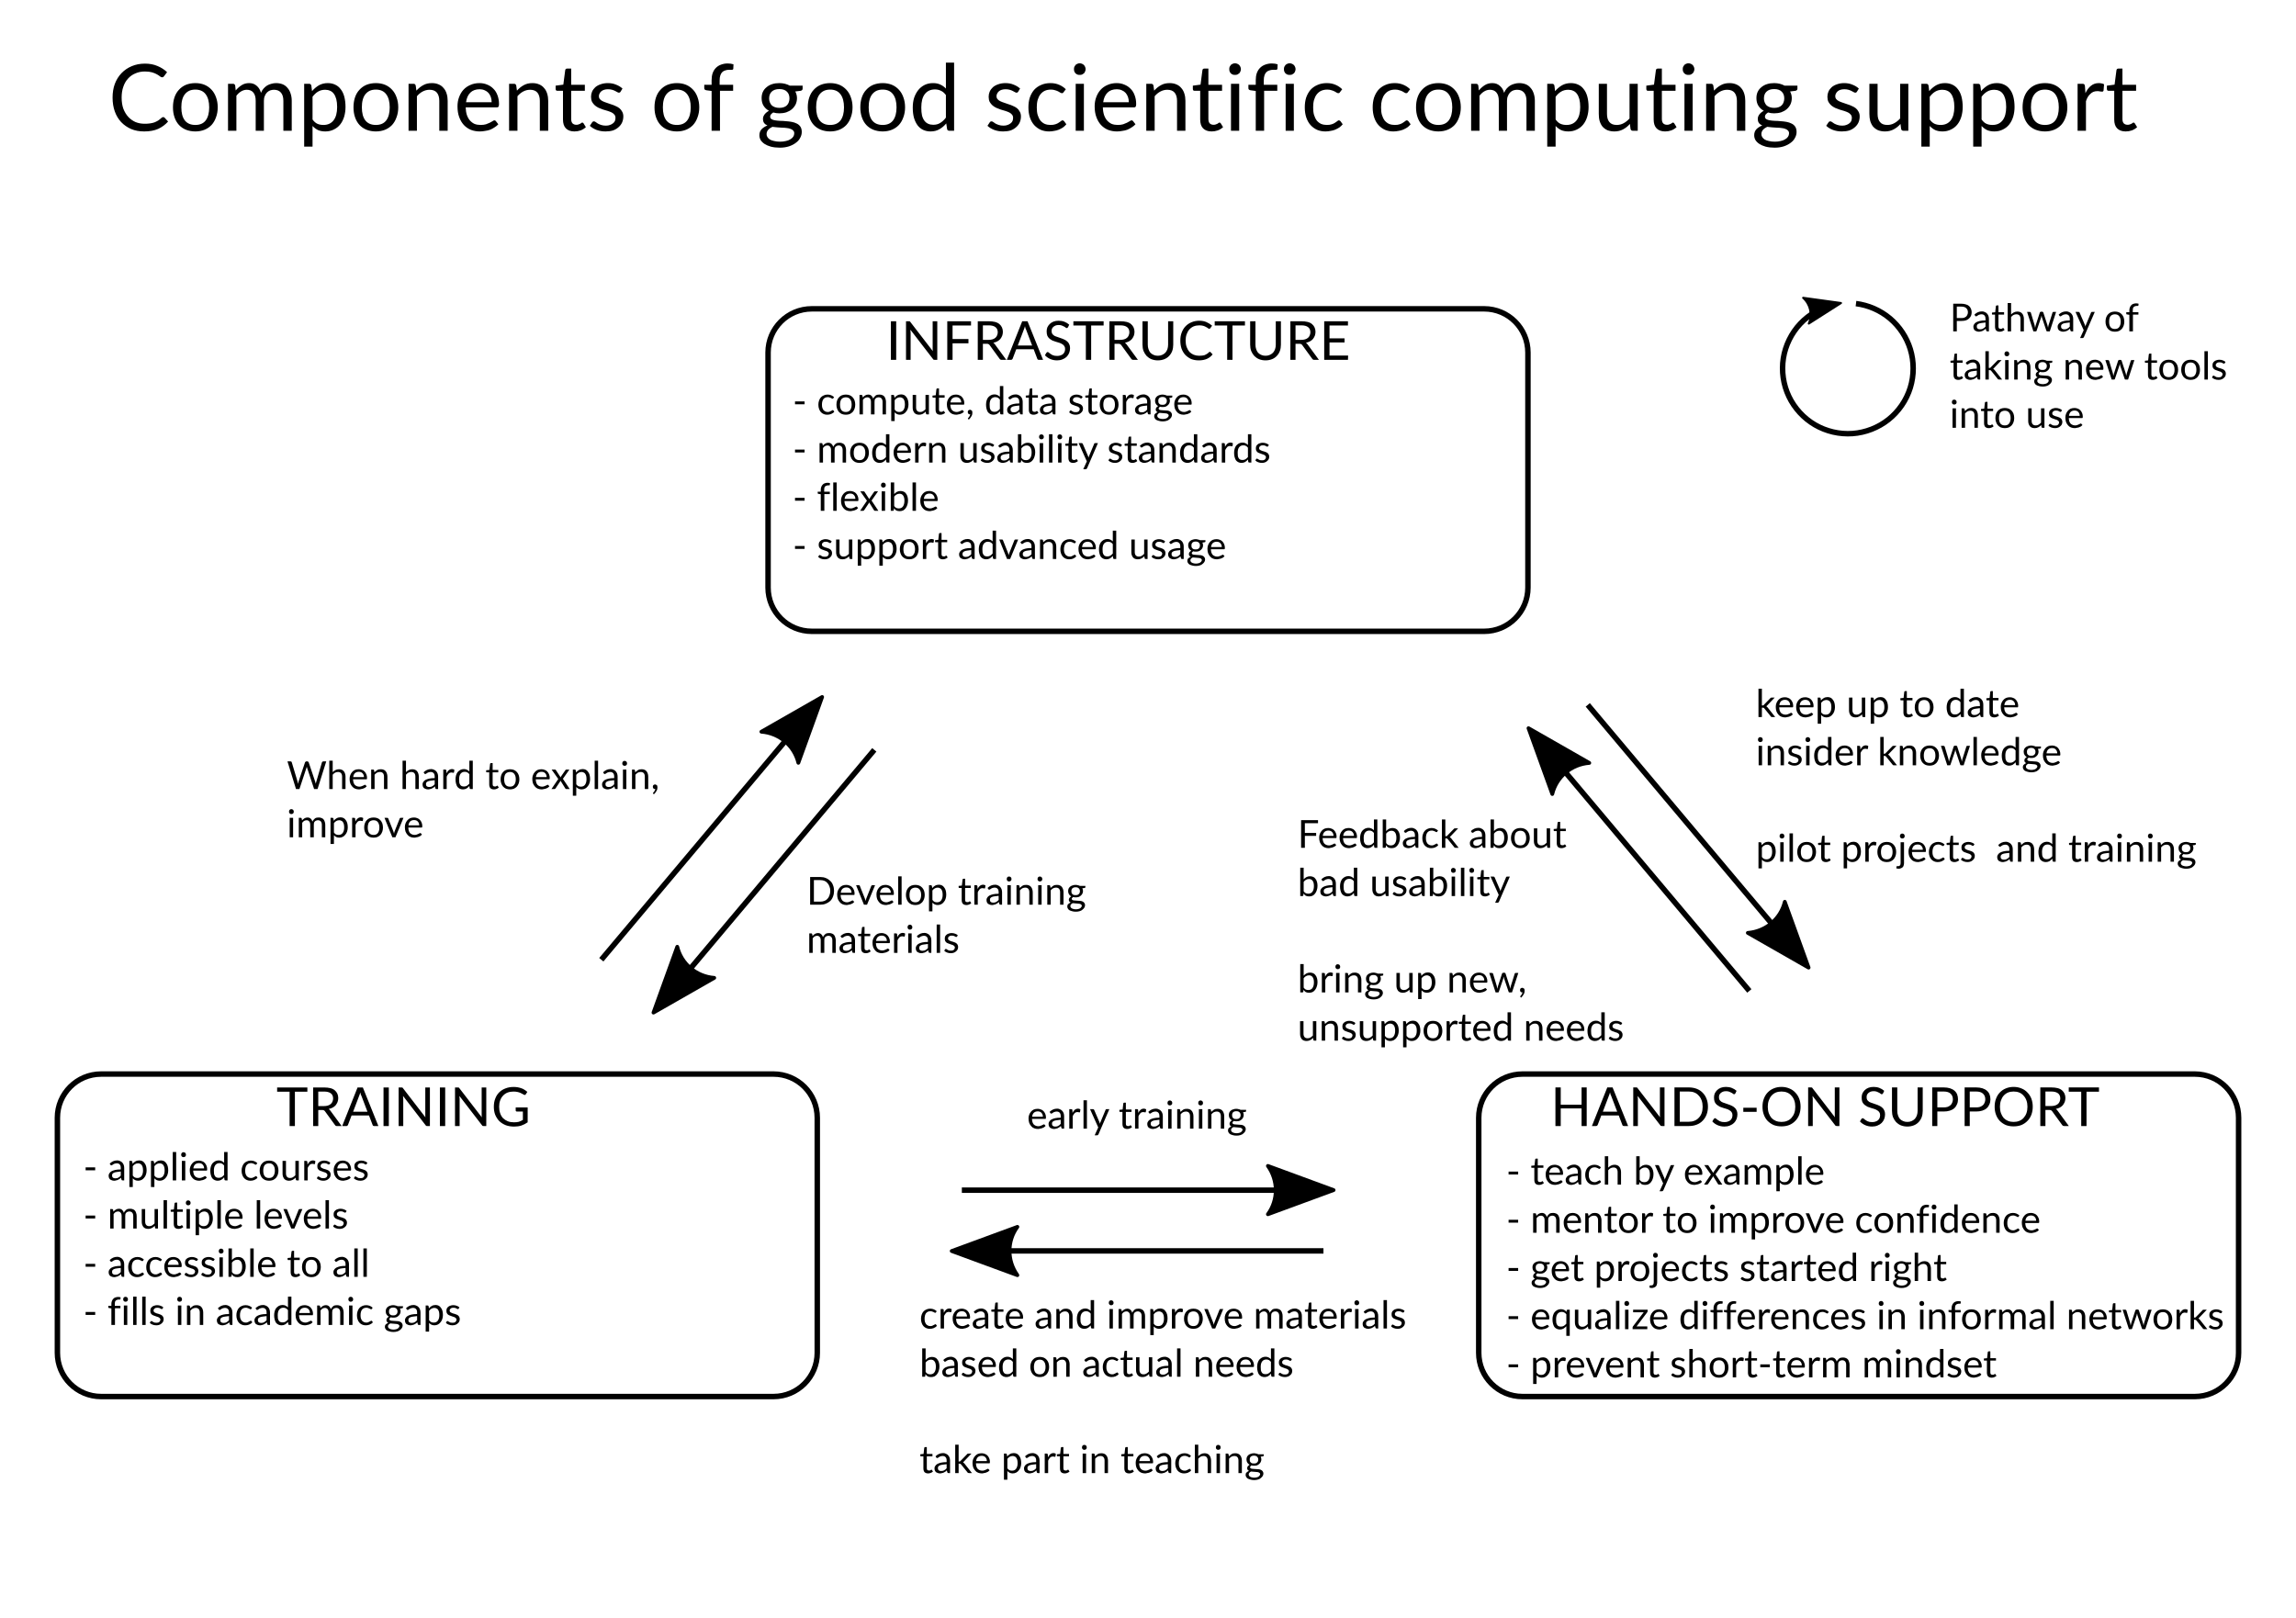
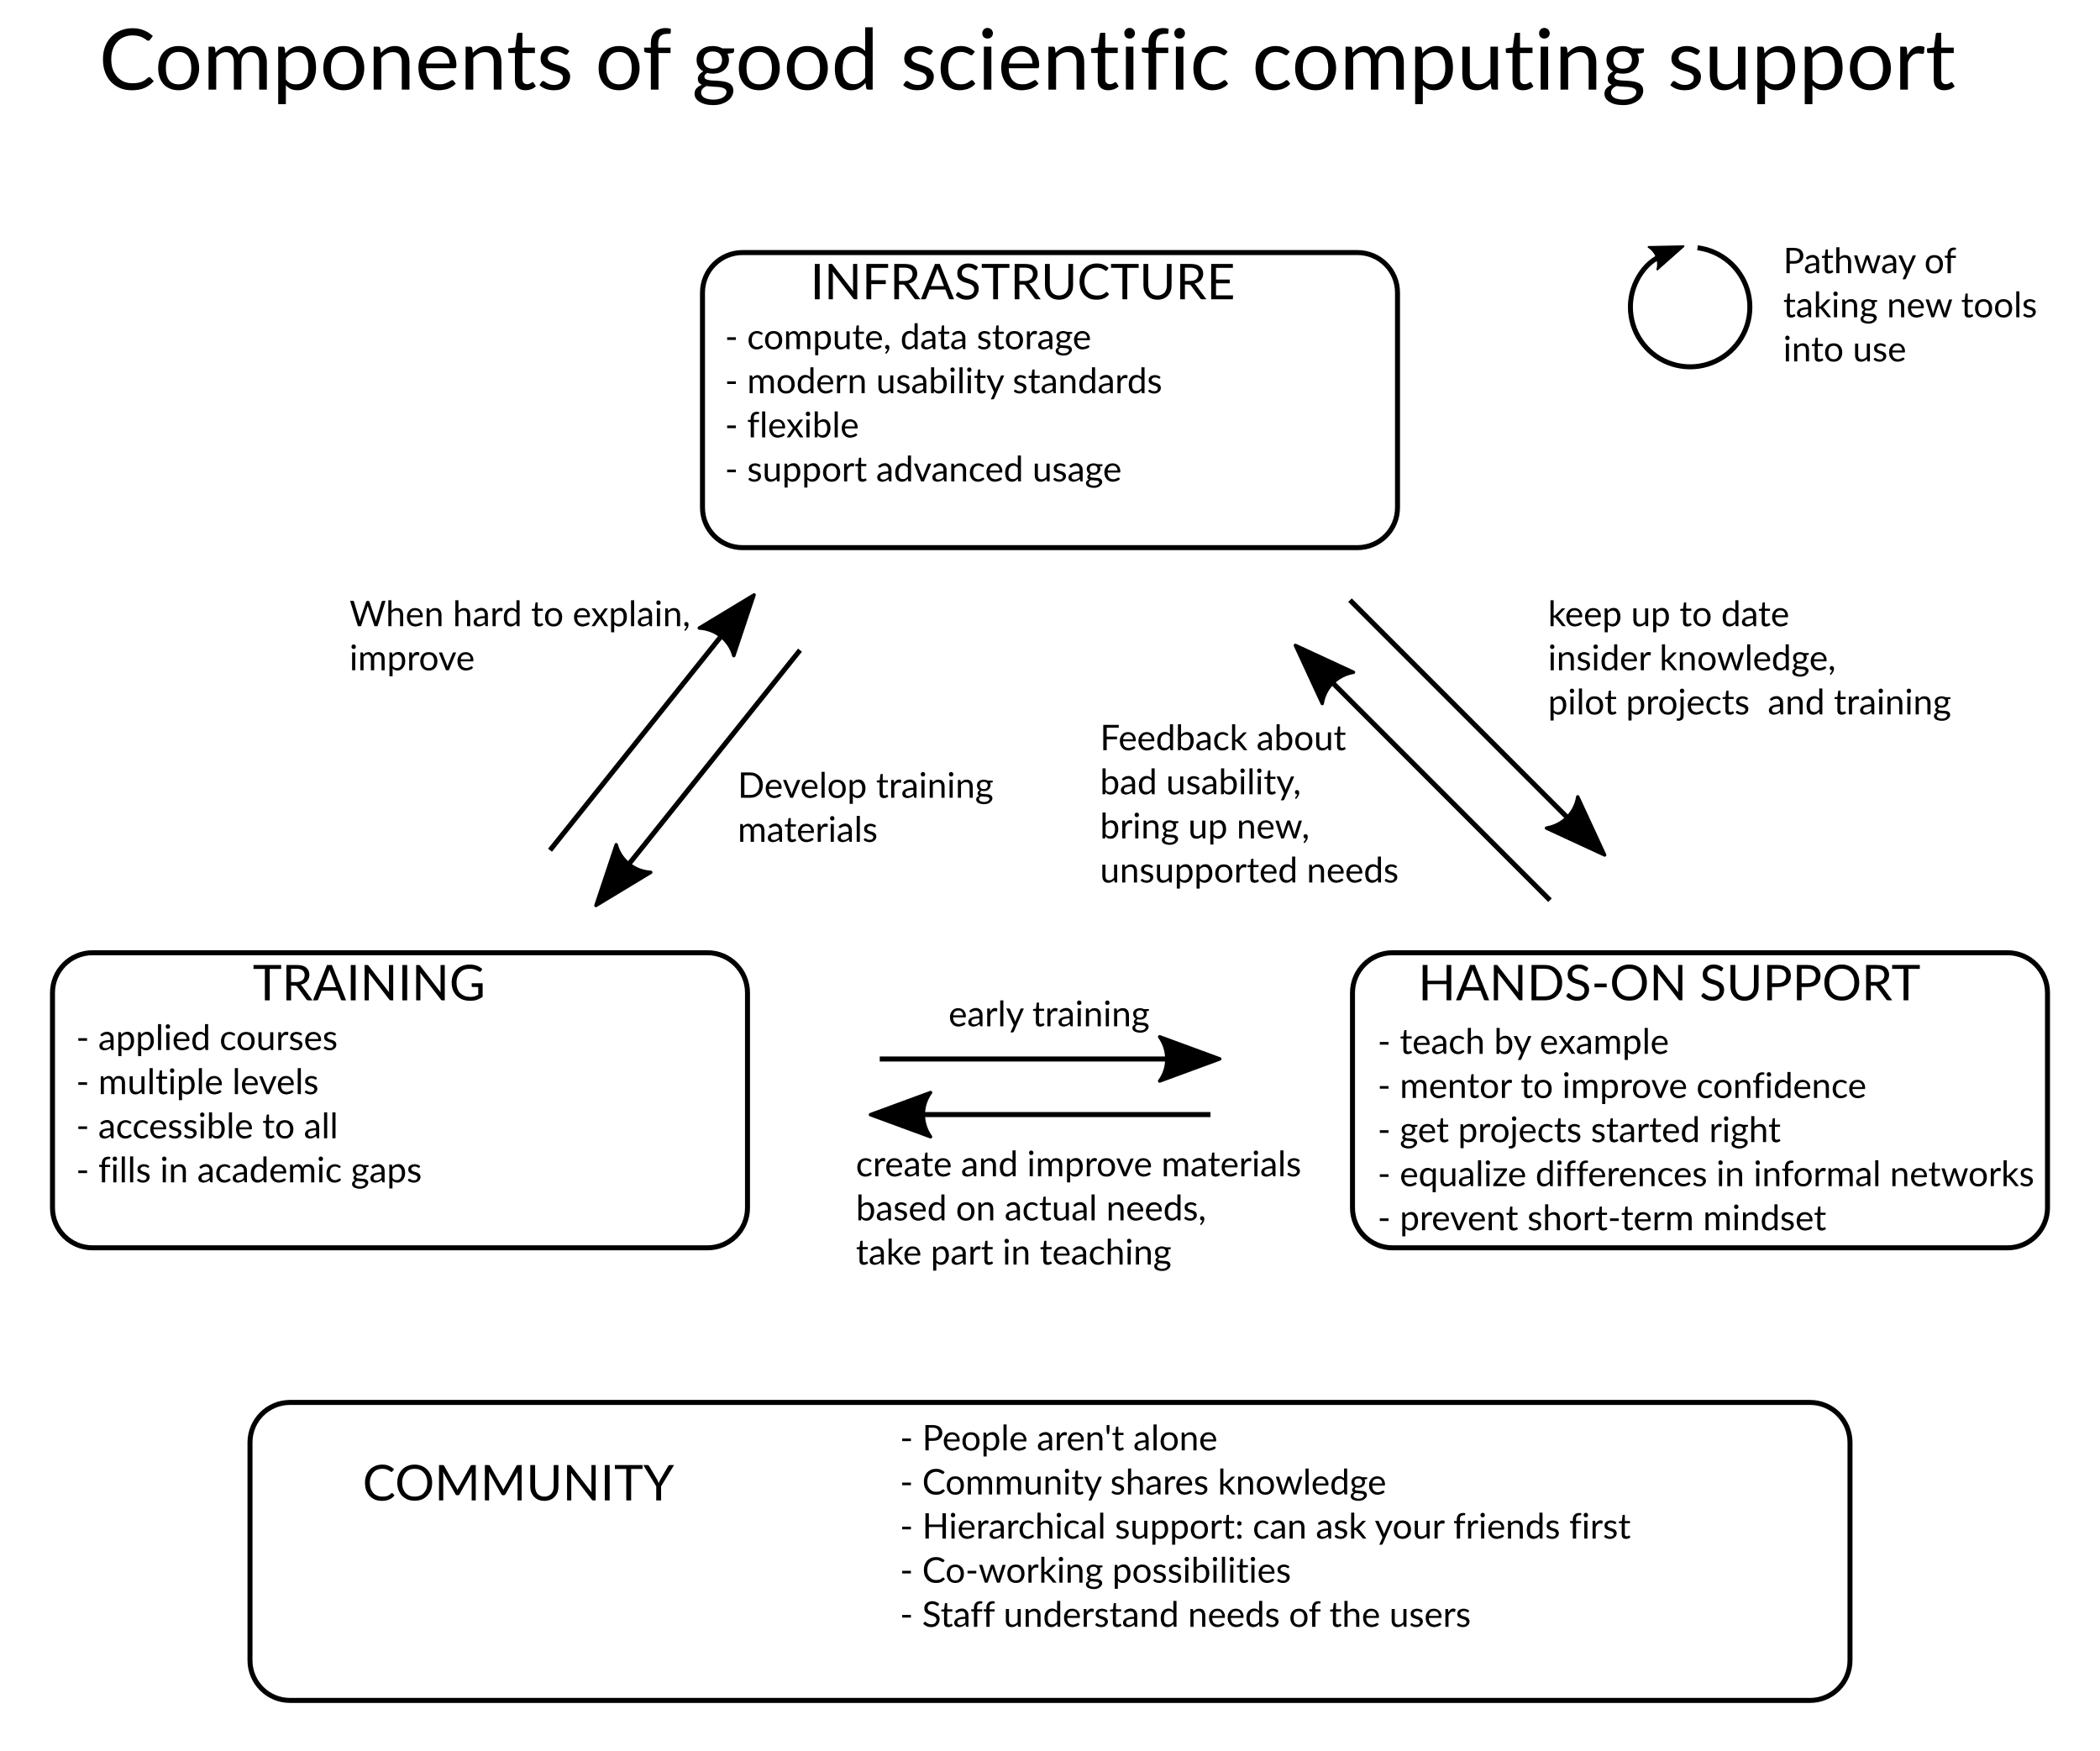
- <svg xmlns="http://www.w3.org/2000/svg" width="210mm" height="148mm" viewBox="0 0 210 148" version="1.1" id="svg5466">
+ <svg xmlns="http://www.w3.org/2000/svg" width="210mm" height="175mm" viewBox="0 0 210 175" version="1.1" id="svg5466">
  <defs id="defs5460">
-     <marker orient="auto" refY="0.0" refX="0.0" id="Arrow2Mend" style="overflow:visible;">
-       <path id="path5398" style="fill-rule:evenodd;stroke-width:0.625;stroke-linejoin:round;stroke:#000000;stroke-opacity:1;fill:#000000;fill-opacity:1" d="M 8.719,4.034 L -2.207,0.016 L 8.719,-4.002 C 6.973,-1.63 6.983,1.616 8.719,4.034 z " transform="scale(0.6) rotate(180) translate(0,0)" />
+     <marker orient="auto" refY="0" refX="0" id="Arrow2Mend" style="overflow:visible">
+       <path id="path5398" style="fill:#000000;fill-opacity:1;fill-rule:evenodd;stroke:#000000;stroke-width:0.625;stroke-linejoin:round;stroke-opacity:1" d="M 8.719,4.034 -2.207,0.016 8.719,-4.002 c -1.745,2.372 -1.735,5.617 -6e-7,8.035 z" transform="scale(-0.6)" />
    </marker>
-     <marker orient="auto" refY="0.0" refX="0.0" id="Arrow2Mstart" style="overflow:visible">
-       <path id="path5395" style="fill-rule:evenodd;stroke-width:0.625;stroke-linejoin:round;stroke:#000000;stroke-opacity:1;fill:#000000;fill-opacity:1" d="M 8.719,4.034 L -2.207,0.016 L 8.719,-4.002 C 6.973,-1.63 6.983,1.616 8.719,4.034 z " transform="scale(0.6) translate(0,0)" />
+     <marker orient="auto" refY="0" refX="0" id="Arrow2Mstart" style="overflow:visible">
+       <path id="path5395" style="fill:#000000;fill-opacity:1;fill-rule:evenodd;stroke:#000000;stroke-width:0.625;stroke-linejoin:round;stroke-opacity:1" d="M 8.719,4.034 -2.207,0.016 8.719,-4.002 c -1.745,2.372 -1.735,5.617 -6e-7,8.035 z" transform="scale(0.6)" />
    </marker>
-     <marker orient="auto" refY="0.0" refX="0.0" id="marker5720" style="overflow:visible;">
-       <path id="path5392" style="fill-rule:evenodd;stroke-width:0.625;stroke-linejoin:round;stroke:#000000;stroke-opacity:1;fill:#000000;fill-opacity:1" d="M 8.719,4.034 L -2.207,0.016 L 8.719,-4.002 C 6.973,-1.63 6.983,1.616 8.719,4.034 z " transform="scale(1.1) rotate(180) translate(1,0)" />
+     <marker orient="auto" refY="0" refX="0" id="marker5720" style="overflow:visible">
+       <path id="path5392" style="fill:#000000;fill-opacity:1;fill-rule:evenodd;stroke:#000000;stroke-width:0.625;stroke-linejoin:round;stroke-opacity:1" d="M 8.719,4.034 -2.207,0.016 8.719,-4.002 c -1.745,2.372 -1.735,5.617 -6e-7,8.035 z" transform="matrix(-1.1,0,0,-1.1,-1.1,0)" />
    </marker>
-     <marker orient="auto" refY="0.0" refX="0.0" id="Arrow1Mend" style="overflow:visible;">
-       <path id="path5380" d="M 0.0,0.0 L 5.0,-5.0 L -12.5,0.0 L 5.0,5.0 L 0.0,0.0 z " style="fill-rule:evenodd;stroke:#000000;stroke-width:1pt;stroke-opacity:1;fill:#000000;fill-opacity:1" transform="scale(0.4) rotate(180) translate(10,0)" />
+     <marker orient="auto" refY="0" refX="0" id="Arrow1Mend" style="overflow:visible">
+       <path id="path5380" d="M 0,0 5,-5 -12.5,0 5,5 Z" style="fill:#000000;fill-opacity:1;fill-rule:evenodd;stroke:#000000;stroke-width:1pt;stroke-opacity:1" transform="matrix(-0.4,0,0,-0.4,-4,0)" />
    </marker>
-     <marker style="overflow:visible;" id="marker2203" refX="0.0" refY="0.0" orient="auto">
-       <path transform="scale(1.1) rotate(180) translate(1,0)" d="M 8.719,4.034 L -2.207,0.016 L 8.719,-4.002 C 6.973,-1.63 6.983,1.616 8.719,4.034 z " style="fill-rule:evenodd;stroke-width:0.625;stroke-linejoin:round;stroke:#000000;stroke-opacity:1;fill:#000000;fill-opacity:1" id="path2201" />
+     <marker style="overflow:visible" id="marker2203" refX="0" refY="0" orient="auto">
+       <path transform="matrix(-1.1,0,0,-1.1,-1.1,0)" d="M 8.719,4.034 -2.207,0.016 8.719,-4.002 c -1.745,2.372 -1.735,5.617 -6e-7,8.035 z" style="fill:#000000;fill-opacity:1;fill-rule:evenodd;stroke:#000000;stroke-width:0.625;stroke-linejoin:round;stroke-opacity:1" id="path2201" />
    </marker>
-     <marker orient="auto" refY="0.0" refX="0.0" id="Arrow2Lstart" style="overflow:visible">
-       <path id="path6087" style="fill-rule:evenodd;stroke-width:0.625;stroke-linejoin:round;stroke:#000000;stroke-opacity:1;fill:#000000;fill-opacity:1" d="M 8.719,4.034 L -2.207,0.016 L 8.719,-4.002 C 6.973,-1.63 6.983,1.616 8.719,4.034 z " transform="scale(1.1) translate(1,0)" />
+     <marker orient="auto" refY="0" refX="0" id="Arrow2Lstart" style="overflow:visible">
+       <path id="path6087" style="fill:#000000;fill-opacity:1;fill-rule:evenodd;stroke:#000000;stroke-width:0.625;stroke-linejoin:round;stroke-opacity:1" d="M 8.719,4.034 -2.207,0.016 8.719,-4.002 c -1.745,2.372 -1.735,5.617 -6e-7,8.035 z" transform="matrix(1.1,0,0,1.1,1.1,0)" />
    </marker>
-     <marker orient="auto" refY="0.0" refX="0.0" id="marker6527" style="overflow:visible;">
-       <path id="path6525" d="M 0.0,0.0 L 5.0,-5.0 L -12.5,0.0 L 5.0,5.0 L 0.0,0.0 z " style="fill-rule:evenodd;stroke:#000000;stroke-width:1pt;stroke-opacity:1;fill:#000000;fill-opacity:1" transform="scale(0.8) rotate(180) translate(12.5,0)" />
+     <marker orient="auto" refY="0" refX="0" id="marker6527" style="overflow:visible">
+       <path id="path6525" d="M 0,0 5,-5 -12.5,0 5,5 Z" style="fill:#000000;fill-opacity:1;fill-rule:evenodd;stroke:#000000;stroke-width:1pt;stroke-opacity:1" transform="matrix(-0.8,0,0,-0.8,-10,0)" />
    </marker>
-     <marker orient="auto" refY="0.0" refX="0.0" id="TriangleOutL" style="overflow:visible">
-       <path id="path6211" d="M 5.77,0.0 L -2.88,5.0 L -2.88,-5.0 L 5.77,0.0 z " style="fill-rule:evenodd;stroke:#000000;stroke-width:1pt;stroke-opacity:1;fill:#000000;fill-opacity:1" transform="scale(0.8)" />
+     <marker orient="auto" refY="0" refX="0" id="TriangleOutL" style="overflow:visible">
+       <path id="path6211" d="M 5.77,0 -2.88,5 V -5 Z" style="fill:#000000;fill-opacity:1;fill-rule:evenodd;stroke:#000000;stroke-width:1pt;stroke-opacity:1" transform="scale(0.8)" />
    </marker>
-     <marker orient="auto" refY="0.0" refX="0.0" id="Arrow1Mstart" style="overflow:visible">
-       <path id="path6075" d="M 0.0,0.0 L 5.0,-5.0 L -12.5,0.0 L 5.0,5.0 L 0.0,0.0 z " style="fill-rule:evenodd;stroke:#000000;stroke-width:1pt;stroke-opacity:1;fill:#000000;fill-opacity:1" transform="scale(0.4) translate(10,0)" />
+     <marker orient="auto" refY="0" refX="0" id="Arrow1Mstart" style="overflow:visible">
+       <path id="path6075" d="M 0,0 5,-5 -12.5,0 5,5 Z" style="fill:#000000;fill-opacity:1;fill-rule:evenodd;stroke:#000000;stroke-width:1pt;stroke-opacity:1" transform="matrix(0.4,0,0,0.4,4,0)" />
    </marker>
-     <marker orient="auto" refY="0.0" refX="0.0" id="Arrow2Lend" style="overflow:visible;">
-       <path id="path6090" style="fill-rule:evenodd;stroke-width:0.625;stroke-linejoin:round;stroke:#000000;stroke-opacity:1;fill:#000000;fill-opacity:1" d="M 8.719,4.034 L -2.207,0.016 L 8.719,-4.002 C 6.973,-1.63 6.983,1.616 8.719,4.034 z " transform="scale(1.1) rotate(180) translate(1,0)" />
+     <marker orient="auto" refY="0" refX="0" id="Arrow2Lend" style="overflow:visible">
+       <path id="path6090" style="fill:#000000;fill-opacity:1;fill-rule:evenodd;stroke:#000000;stroke-width:0.625;stroke-linejoin:round;stroke-opacity:1" d="M 8.719,4.034 -2.207,0.016 8.719,-4.002 c -1.745,2.372 -1.735,5.617 -6e-7,8.035 z" transform="matrix(-1.1,0,0,-1.1,-1.1,0)" />
    </marker>
-     <marker orient="auto" refY="0.0" refX="0.0" id="Arrow1Lend" style="overflow:visible;">
-       <path id="path6072" d="M 0.0,0.0 L 5.0,-5.0 L -12.5,0.0 L 5.0,5.0 L 0.0,0.0 z " style="fill-rule:evenodd;stroke:#000000;stroke-width:1pt;stroke-opacity:1;fill:#000000;fill-opacity:1" transform="scale(0.8) rotate(180) translate(12.5,0)" />
+     <marker orient="auto" refY="0" refX="0" id="Arrow1Lend" style="overflow:visible">
+       <path id="path6072" d="M 0,0 5,-5 -12.5,0 5,5 Z" style="fill:#000000;fill-opacity:1;fill-rule:evenodd;stroke:#000000;stroke-width:1pt;stroke-opacity:1" transform="matrix(-0.8,0,0,-0.8,-10,0)" />
    </marker>
    <marker orient="auto" refY="0" refX="0" id="Arrow2Lend-4" style="overflow:visible">
      <path id="path6090-0" style="fill:#000000;fill-opacity:1;fill-rule:evenodd;stroke:#000000;stroke-width:0.625;stroke-linejoin:round;stroke-opacity:1" d="M 8.719,4.034 -2.207,0.016 8.719,-4.002 c -1.745,2.372 -1.735,5.617 -6e-7,8.035 z" transform="matrix(-1.1,0,0,-1.1,-1.1,0)" />
    </marker>
    <marker orient="auto" refY="0" refX="0" id="Arrow2Lstart-4" style="overflow:visible">
      <path id="path6087-2" style="fill:#000000;fill-opacity:1;fill-rule:evenodd;stroke:#000000;stroke-width:0.625;stroke-linejoin:round;stroke-opacity:1" d="M 8.719,4.034 -2.207,0.016 8.719,-4.002 c -1.745,2.372 -1.735,5.617 -6e-7,8.035 z" transform="matrix(1.1,0,0,1.1,1.1,0)" />
    </marker>
    <marker orient="auto" refY="0" refX="0" id="Arrow2Lend-4-2" style="overflow:visible">
      <path id="path6090-0-7" style="fill:#000000;fill-opacity:1;fill-rule:evenodd;stroke:#000000;stroke-width:0.625;stroke-linejoin:round;stroke-opacity:1" d="M 8.719,4.034 -2.207,0.016 8.719,-4.002 c -1.745,2.372 -1.735,5.617 -6e-7,8.035 z" transform="matrix(-1.1,0,0,-1.1,-1.1,0)" />
    </marker>
    <marker orient="auto" refY="0" refX="0" id="Arrow2Lstart-1" style="overflow:visible">
      <path id="path6087-9" style="fill:#000000;fill-opacity:1;fill-rule:evenodd;stroke:#000000;stroke-width:0.625;stroke-linejoin:round;stroke-opacity:1" d="M 8.719,4.034 -2.207,0.016 8.719,-4.002 c -1.745,2.372 -1.735,5.617 -6e-7,8.035 z" transform="matrix(1.1,0,0,1.1,1.1,0)" />
    </marker>
  </defs>
-   <g id="layer1" transform="translate(0,-149)">
-     <text xml:space="preserve" style="font-style:normal;font-variant:normal;font-weight:normal;font-stretch:normal;font-size:4.939px;line-height:1.25;font-family:Lato;-inkscape-font-specification:Lato;font-variant-ligatures:normal;font-variant-caps:normal;font-variant-numeric:normal;font-feature-settings:normal;text-align:start;letter-spacing:0px;word-spacing:0px;writing-mode:lr-tb;text-anchor:start;fill:#000000;fill-opacity:1;stroke:none;stroke-width:0.265" x="9.889" y="160.96" id="text6013">
-       <tspan id="tspan6011" x="9.889" y="160.96" style="font-style:normal;font-variant:normal;font-weight:normal;font-stretch:normal;font-size:8.467px;font-family:Lato;-inkscape-font-specification:'Lato, Normal';font-variant-ligatures:normal;font-variant-caps:normal;font-variant-numeric:normal;font-feature-settings:normal;text-align:start;writing-mode:lr-tb;text-anchor:start;stroke-width:0.265">Components of good scientific computing support</tspan>
+   <g id="layer1" transform="translate(0,-122)">
+     <text xml:space="preserve" style="font-style:normal;font-variant:normal;font-weight:normal;font-stretch:normal;font-size:4.939px;line-height:1.25;font-family:Lato;-inkscape-font-specification:Lato;font-variant-ligatures:normal;font-variant-caps:normal;font-variant-numeric:normal;font-feature-settings:normal;text-align:start;letter-spacing:0px;word-spacing:0px;writing-mode:lr-tb;text-anchor:start;fill:#000000;fill-opacity:1;stroke:none;stroke-width:0.265" x="9.889" y="130.96" id="text6013">
+       <tspan id="tspan6011" x="9.889" y="130.96" style="font-style:normal;font-variant:normal;font-weight:normal;font-stretch:normal;font-size:8.467px;font-family:Lato;-inkscape-font-specification:'Lato, Normal';font-variant-ligatures:normal;font-variant-caps:normal;font-variant-numeric:normal;font-feature-settings:normal;text-align:start;writing-mode:lr-tb;text-anchor:start;stroke-width:0.265">Components of good scientific computing support</tspan>
    </text>
-     <rect style="opacity:1;vector-effect:none;fill:none;fill-opacity:1;fill-rule:evenodd;stroke:#000000;stroke-width:0.5;stroke-linecap:round;stroke-linejoin:round;stroke-miterlimit:4;stroke-dasharray:none;stroke-dashoffset:0;stroke-opacity:1;paint-order:stroke fill markers" id="rect6021-1" width="69.5" height="29.5" x="5.25" y="247.25" rx="4" ry="4" />
-     <rect style="opacity:1;vector-effect:none;fill:none;fill-opacity:1;fill-rule:evenodd;stroke:#000000;stroke-width:0.5;stroke-linecap:round;stroke-linejoin:round;stroke-miterlimit:4;stroke-dasharray:none;stroke-dashoffset:0;stroke-opacity:1;paint-order:stroke fill markers" id="rect6021-1-5" width="69.5" height="29.5" x="70.25" y="177.25" rx="4" ry="4" />
-     <rect style="opacity:1;vector-effect:none;fill:none;fill-opacity:1;fill-rule:evenodd;stroke:#000000;stroke-width:0.5;stroke-linecap:round;stroke-linejoin:round;stroke-miterlimit:4;stroke-dasharray:none;stroke-dashoffset:0;stroke-opacity:1;paint-order:stroke fill markers" id="rect6021-1-9" width="69.5" height="29.5" x="135.25" y="247.25" rx="4" ry="4" />
-     <path style="fill:none;stroke:#000000;stroke-width:0.5;stroke-linecap:butt;stroke-linejoin:miter;stroke-miterlimit:4;stroke-dasharray:none;stroke-opacity:1;marker-end:;marker-start:url(#Arrow2Lstart)" d="m 65.481,238.468 c 6.593,-7.84 13.186,-15.68 19.778,-23.52" id="path6065" transform="translate(-5.291667,2.645833)" />
-     <path transform="translate(-10.48307,-1.676945)" style="fill:none;stroke:#000000;stroke-width:0.5;stroke-linecap:butt;stroke-linejoin:miter;stroke-miterlimit:4;stroke-dasharray:none;stroke-opacity:1;marker-end:url(#Arrow2Lend-4)" d="m 65.481,238.468 c 6.593,-7.84 13.186,-15.68 19.778,-23.52" id="path6065-1" />
-     <path style="fill:none;stroke:#000000;stroke-width:0.5;stroke-linecap:butt;stroke-linejoin:miter;stroke-miterlimit:4;stroke-dasharray:none;stroke-opacity:1;marker-start:url(#Arrow2Lstart-4)" d="m 65.481,238.468 c 6.593,-7.84 13.186,-15.68 19.778,-23.52" id="path6065-15" transform="matrix(-1,0,0,1,230.481,-1.46797)" />
-     <path transform="matrix(-1,0,0,1,225.481,1.177863)" style="fill:none;stroke:#000000;stroke-width:0.5;stroke-linecap:butt;stroke-linejoin:miter;stroke-miterlimit:4;stroke-dasharray:none;stroke-opacity:1;marker-end:url(#Arrow2Lend-4-2)" d="m 65.481,238.468 c 6.593,-7.84 13.186,-15.68 19.778,-23.52" id="path6065-1-8" />
-     <path style="fill:none;stroke:#000000;stroke-width:0.5;stroke-linecap:butt;stroke-linejoin:miter;stroke-miterlimit:4;stroke-dasharray:none;stroke-opacity:1;marker-end:url(#Arrow2Lend)" d="m 87.974,254.931 c 11.113,0 22.225,0 33.338,0" id="path8889" transform="translate(0,2.941976)" />
-     <path transform="translate(-0.2645834,8.498236)" style="fill:none;stroke:#000000;stroke-width:0.5;stroke-linecap:butt;stroke-linejoin:miter;stroke-miterlimit:4;stroke-dasharray:none;stroke-opacity:1;marker-start:url(#Arrow2Lstart-1)" d="m 87.974,254.931 c 11.113,0 22.225,0 33.338,0" id="path8889-4" />
-     <text xml:space="preserve" style="font-style:normal;font-variant:normal;font-weight:normal;font-stretch:normal;font-size:4.939px;line-height:1.25;font-family:Lato;-inkscape-font-specification:Lato;font-variant-ligatures:normal;font-variant-caps:normal;font-variant-numeric:normal;font-feature-settings:normal;text-align:start;letter-spacing:0px;word-spacing:0px;writing-mode:lr-tb;text-anchor:start;fill:#000000;fill-opacity:1;stroke:none;stroke-width:0.265" x="105.435" y="181.917" id="text9081">
-       <tspan id="tspan9079" x="105.435" y="181.917" style="text-align:center;text-anchor:middle;stroke-width:0.265">INFRASTRUCTURE</tspan>
+     <rect style="opacity:1;vector-effect:none;fill:none;fill-opacity:1;fill-rule:evenodd;stroke:#000000;stroke-width:0.5;stroke-linecap:round;stroke-linejoin:round;stroke-miterlimit:4;stroke-dasharray:none;stroke-dashoffset:0;stroke-opacity:1;paint-order:stroke fill markers" id="rect6021-1" width="69.5" height="29.5" x="5.25" y="217.25" rx="4" ry="4" />
+     <rect style="opacity:1;vector-effect:none;fill:none;fill-opacity:1;fill-rule:evenodd;stroke:#000000;stroke-width:0.5;stroke-linecap:round;stroke-linejoin:round;stroke-miterlimit:4;stroke-dasharray:none;stroke-dashoffset:0;stroke-opacity:1;paint-order:stroke fill markers" id="rect6021-1-5" width="69.5" height="29.5" x="70.25" y="147.25" rx="4" ry="4" />
+     <rect style="opacity:1;vector-effect:none;fill:none;fill-opacity:1;fill-rule:evenodd;stroke:#000000;stroke-width:0.5;stroke-linecap:round;stroke-linejoin:round;stroke-miterlimit:4;stroke-dasharray:none;stroke-dashoffset:0;stroke-opacity:1;paint-order:stroke fill markers" id="rect6021-1-9" width="69.5" height="29.5" x="135.25" y="217.25" rx="4" ry="4" />
+     <path style="fill:none;stroke:#000000;stroke-width:0.5;stroke-linecap:butt;stroke-linejoin:miter;stroke-miterlimit:4;stroke-dasharray:none;stroke-opacity:1;marker-start:url(#Arrow2Lstart)" d="m 65.292,239.354 c 6.667,-8.334 13.334,-16.667 20,-25" id="path6065" transform="translate(-5.291667,-27.35417)" />
+     <path transform="translate(-10.48307,-31.67694)" style="fill:none;stroke:#000000;stroke-width:0.5;stroke-linecap:butt;stroke-linejoin:miter;stroke-miterlimit:4;stroke-dasharray:none;stroke-opacity:1;marker-end:url(#Arrow2Lend-4)" d="m 65.483,238.677 c 6.667,-8.334 13.334,-16.667 20,-25" id="path6065-1" />
+     <path style="fill:none;stroke:#000000;stroke-width:0.5;stroke-linecap:butt;stroke-linejoin:miter;stroke-miterlimit:4;stroke-dasharray:none;stroke-opacity:1;marker-start:url(#Arrow2Lstart-4)" d="m 70.481,238.468 c 8.334,-8.334 16.667,-16.667 25,-25" id="path6065-15" transform="matrix(-1,0,0,1,230.481,-31.46797)" />
+     <path transform="matrix(-1,0,0,1,220.259,-27.94826)" style="fill:none;stroke:#000000;stroke-width:0.5;stroke-linecap:butt;stroke-linejoin:miter;stroke-miterlimit:4;stroke-dasharray:none;stroke-opacity:1;marker-end:url(#Arrow2Lend-4-2)" d="m 65.259,239.948 c 8.334,-8.334 16.667,-16.667 25,-25" id="path6065-1-8" />
+     <path style="fill:none;stroke:#000000;stroke-width:0.5;stroke-linecap:butt;stroke-linejoin:miter;stroke-miterlimit:4;stroke-dasharray:none;stroke-opacity:1;marker-end:url(#Arrow2Lend)" d="m 87.974,254.931 c 11.113,0 22.225,0 33.338,0" id="path8889" transform="translate(0,-27.05802)" />
+     <path transform="translate(-0.2645834,-21.50176)" style="fill:none;stroke:#000000;stroke-width:0.5;stroke-linecap:butt;stroke-linejoin:miter;stroke-miterlimit:4;stroke-dasharray:none;stroke-opacity:1;marker-start:url(#Arrow2Lstart-1)" d="m 87.974,254.931 c 11.113,0 22.225,0 33.338,0" id="path8889-4" />
+     <text xml:space="preserve" style="font-style:normal;font-variant:normal;font-weight:normal;font-stretch:normal;font-size:4.939px;line-height:1.25;font-family:Lato;-inkscape-font-specification:Lato;font-variant-ligatures:normal;font-variant-caps:normal;font-variant-numeric:normal;font-feature-settings:normal;text-align:start;letter-spacing:0px;word-spacing:0px;writing-mode:lr-tb;text-anchor:start;fill:#000000;fill-opacity:1;stroke:none;stroke-width:0.265" x="105.435" y="151.917" id="text9081">
+       <tspan id="tspan9079" x="105.435" y="151.917" style="text-align:center;text-anchor:middle;stroke-width:0.265">INFRASTRUCTURE</tspan>
    </text>
-     <text xml:space="preserve" style="font-style:normal;font-variant:normal;font-weight:normal;font-stretch:normal;font-size:4.939px;line-height:1.25;font-family:Lato;-inkscape-font-specification:Lato;font-variant-ligatures:normal;font-variant-caps:normal;font-variant-numeric:normal;font-feature-settings:normal;text-align:start;letter-spacing:0px;word-spacing:0px;writing-mode:lr-tb;text-anchor:start;fill:#000000;fill-opacity:1;stroke:none;stroke-width:0.265" x="99.483" y="196.194" id="text9085">
-       <tspan id="tspan9083" x="99.483" y="200.787" style="stroke-width:0.265" />
+     <text xml:space="preserve" style="font-style:normal;font-variant:normal;font-weight:normal;font-stretch:normal;font-size:4.939px;line-height:1.25;font-family:Lato;-inkscape-font-specification:Lato;font-variant-ligatures:normal;font-variant-caps:normal;font-variant-numeric:normal;font-feature-settings:normal;text-align:start;letter-spacing:0px;word-spacing:0px;writing-mode:lr-tb;text-anchor:start;fill:#000000;fill-opacity:1;stroke:none;stroke-width:0.265" x="99.483" y="166.194" id="text9085" />
+     <text xml:space="preserve" style="font-style:normal;font-variant:normal;font-weight:normal;font-stretch:normal;font-size:4.939px;line-height:1.25;font-family:Lato;-inkscape-font-specification:Lato;font-variant-ligatures:normal;font-variant-caps:normal;font-variant-numeric:normal;font-feature-settings:normal;text-align:start;letter-spacing:0px;word-spacing:0px;writing-mode:lr-tb;text-anchor:start;fill:#000000;fill-opacity:1;stroke:none;stroke-width:0.265" x="168.275" y="170.956" id="text9107" />
+     <text xml:space="preserve" style="font-style:normal;font-variant:normal;font-weight:normal;font-stretch:normal;font-size:3.528px;line-height:1.25;font-family:Lato;-inkscape-font-specification:'Lato, Normal';font-variant-ligatures:normal;font-variant-caps:normal;font-variant-numeric:normal;font-feature-settings:normal;text-align:start;letter-spacing:0px;word-spacing:0px;writing-mode:lr-tb;text-anchor:start;fill:#000000;fill-opacity:1;stroke:none;stroke-width:0.265" x="72.498" y="156.905" id="text9128">
+       <tspan x="72.498" y="156.905" style="stroke-width:0.265" id="tspan9130">- compute, data storage</tspan>
+       <tspan x="72.498" y="161.315" style="stroke-width:0.265" id="tspan9134">- modern usability standards</tspan>
+       <tspan x="72.498" y="165.724" style="stroke-width:0.265" id="tspan9136">- flexible</tspan>
+       <tspan x="72.498" y="170.134" style="stroke-width:0.265" id="tspan9138">- support advanced usage</tspan>
    </text>
-     <text xml:space="preserve" style="font-style:normal;font-variant:normal;font-weight:normal;font-stretch:normal;font-size:4.939px;line-height:1.25;font-family:Lato;-inkscape-font-specification:Lato;font-variant-ligatures:normal;font-variant-caps:normal;font-variant-numeric:normal;font-feature-settings:normal;text-align:start;letter-spacing:0px;word-spacing:0px;writing-mode:lr-tb;text-anchor:start;fill:#000000;fill-opacity:1;stroke:none;stroke-width:0.265" x="168.275" y="200.956" id="text9107">
-       <tspan id="tspan9105" x="168.275" y="205.549" style="stroke-width:0.265" />
+     <text xml:space="preserve" style="font-style:normal;font-variant:normal;font-weight:normal;font-stretch:normal;font-size:4.939px;line-height:1.25;font-family:Lato;-inkscape-font-specification:Lato;font-variant-ligatures:normal;font-variant-caps:normal;font-variant-numeric:normal;font-feature-settings:normal;text-align:start;letter-spacing:0px;word-spacing:0px;writing-mode:lr-tb;text-anchor:start;fill:#000000;fill-opacity:1;stroke:none;stroke-width:0.265" x="40.066" y="222.006" id="text9081-5">
+       <tspan id="tspan9079-1" x="40.066" y="222.006" style="text-align:center;text-anchor:middle;stroke-width:0.265">TRAINING</tspan>
    </text>
-     <text xml:space="preserve" style="font-style:normal;font-variant:normal;font-weight:normal;font-stretch:normal;font-size:3.528px;line-height:1.25;font-family:Lato;-inkscape-font-specification:'Lato, Normal';font-variant-ligatures:normal;font-variant-caps:normal;font-variant-numeric:normal;font-feature-settings:normal;text-align:start;letter-spacing:0px;word-spacing:0px;writing-mode:lr-tb;text-anchor:start;fill:#000000;fill-opacity:1;stroke:none;stroke-width:0.265" x="72.498" y="186.905" id="text9128">
-       <tspan x="72.498" y="186.905" style="stroke-width:0.265" id="tspan9130">- compute, data storage</tspan>
-       <tspan x="72.498" y="191.315" style="stroke-width:0.265" id="tspan9134">- modern usability standards</tspan>
-       <tspan x="72.498" y="195.724" style="stroke-width:0.265" id="tspan9136">- flexible</tspan>
-       <tspan x="72.498" y="200.134" style="stroke-width:0.265" id="tspan9138">- support advanced usage</tspan>
+     <text xml:space="preserve" style="font-style:normal;font-variant:normal;font-weight:normal;font-stretch:normal;font-size:3.528px;line-height:1.25;font-family:Lato;-inkscape-font-specification:'Lato, Normal';font-variant-ligatures:normal;font-variant-caps:normal;font-variant-numeric:normal;font-feature-settings:normal;text-align:start;letter-spacing:0px;word-spacing:0px;writing-mode:lr-tb;text-anchor:start;fill:#000000;fill-opacity:1;stroke:none;stroke-width:0.265" x="7.614" y="226.974" id="text9128-9">
+       <tspan x="7.614" y="226.974" style="stroke-width:0.265" id="tspan9138-0">- applied courses</tspan>
+       <tspan x="7.614" y="231.384" style="stroke-width:0.265" id="tspan9200">- multiple levels</tspan>
+       <tspan x="7.614" y="235.794" style="stroke-width:0.265" id="tspan9202">- accessible to all</tspan>
+       <tspan x="7.614" y="240.204" style="stroke-width:0.265" id="tspan9204">- fills in academic gaps</tspan>
    </text>
-     <text xml:space="preserve" style="font-style:normal;font-variant:normal;font-weight:normal;font-stretch:normal;font-size:4.939px;line-height:1.25;font-family:Lato;-inkscape-font-specification:Lato;font-variant-ligatures:normal;font-variant-caps:normal;font-variant-numeric:normal;font-feature-settings:normal;text-align:start;letter-spacing:0px;word-spacing:0px;writing-mode:lr-tb;text-anchor:start;fill:#000000;fill-opacity:1;stroke:none;stroke-width:0.265" x="40.066" y="252.006" id="text9081-5">
-       <tspan id="tspan9079-1" x="40.066" y="252.006" style="text-align:center;text-anchor:middle;stroke-width:0.265">TRAINING</tspan>
+     <text xml:space="preserve" style="font-style:normal;font-variant:normal;font-weight:normal;font-stretch:normal;font-size:4.939px;line-height:1.25;font-family:Lato;-inkscape-font-specification:Lato;font-variant-ligatures:normal;font-variant-caps:normal;font-variant-numeric:normal;font-feature-settings:normal;text-align:start;letter-spacing:0px;word-spacing:0px;writing-mode:lr-tb;text-anchor:start;fill:#000000;fill-opacity:1;stroke:none;stroke-width:0.265" x="170.094" y="222.004" id="text9081-8">
+       <tspan id="tspan9079-3" x="170.094" y="222.004" style="text-align:center;text-anchor:middle;stroke-width:0.265">HANDS-ON SUPPORT</tspan>
    </text>
-     <text xml:space="preserve" style="font-style:normal;font-variant:normal;font-weight:normal;font-stretch:normal;font-size:3.528px;line-height:1.25;font-family:Lato;-inkscape-font-specification:'Lato, Normal';font-variant-ligatures:normal;font-variant-caps:normal;font-variant-numeric:normal;font-feature-settings:normal;text-align:start;letter-spacing:0px;word-spacing:0px;writing-mode:lr-tb;text-anchor:start;fill:#000000;fill-opacity:1;stroke:none;stroke-width:0.265" x="7.614" y="256.974" id="text9128-9">
-       <tspan x="7.614" y="256.974" style="stroke-width:0.265" id="tspan9138-0">- applied courses</tspan>
-       <tspan x="7.614" y="261.384" style="stroke-width:0.265" id="tspan9200">- multiple levels</tspan>
-       <tspan x="7.614" y="265.794" style="stroke-width:0.265" id="tspan9202">- accessible to all</tspan>
-       <tspan x="7.614" y="270.204" style="stroke-width:0.265" id="tspan9204">- fills in academic gaps</tspan>
+     <text xml:space="preserve" style="font-style:normal;font-variant:normal;font-weight:normal;font-stretch:normal;font-size:3.528px;line-height:1.25;font-family:Lato;-inkscape-font-specification:'Lato, Normal';font-variant-ligatures:normal;font-variant-caps:normal;font-variant-numeric:normal;font-feature-settings:normal;text-align:start;letter-spacing:0px;word-spacing:0px;writing-mode:lr-tb;text-anchor:start;fill:#000000;fill-opacity:1;stroke:none;stroke-width:0.265" x="137.76" y="227.357" id="text9128-7">
+       <tspan x="137.76" y="227.357" style="stroke-width:0.265" id="tspan9138-9">- teach by example</tspan>
+       <tspan x="137.76" y="231.766" style="stroke-width:0.265" id="tspan9215">- mentor to improve confidence</tspan>
+       <tspan x="137.76" y="236.176" style="stroke-width:0.265" id="tspan9217">- get projects started right</tspan>
+       <tspan x="137.76" y="240.586" style="stroke-width:0.265" id="tspan9219">- equalize differences in informal networks</tspan>
+       <tspan x="137.76" y="244.995" style="stroke-width:0.265" id="tspan9221">- prevent short-term mindset</tspan>
    </text>
-     <text xml:space="preserve" style="font-style:normal;font-variant:normal;font-weight:normal;font-stretch:normal;font-size:4.939px;line-height:1.25;font-family:Lato;-inkscape-font-specification:Lato;font-variant-ligatures:normal;font-variant-caps:normal;font-variant-numeric:normal;font-feature-settings:normal;text-align:start;letter-spacing:0px;word-spacing:0px;writing-mode:lr-tb;text-anchor:start;fill:#000000;fill-opacity:1;stroke:none;stroke-width:0.265" x="170.094" y="252.004" id="text9081-8">
-       <tspan id="tspan9079-3" x="170.094" y="252.004" style="text-align:center;text-anchor:middle;stroke-width:0.265">HANDS-ON SUPPORT</tspan>
+     <text xml:space="preserve" style="font-style:normal;font-variant:normal;font-weight:normal;font-stretch:normal;font-size:3.528px;line-height:1.25;font-family:Lato;-inkscape-font-specification:'Lato, Normal';font-variant-ligatures:normal;font-variant-caps:normal;font-variant-numeric:normal;font-feature-settings:normal;text-align:start;letter-spacing:0px;word-spacing:0px;writing-mode:lr-tb;text-anchor:start;fill:#000000;fill-opacity:1;stroke:none;stroke-width:0.265" x="34.945" y="184.598" id="text9227">
+       <tspan id="tspan9225" x="34.945" y="184.598" style="stroke-width:0.265">When hard to explain,</tspan>
+       <tspan x="34.945" y="189.008" style="stroke-width:0.265" id="tspan9229">improve</tspan>
    </text>
-     <text xml:space="preserve" style="font-style:normal;font-variant:normal;font-weight:normal;font-stretch:normal;font-size:3.528px;line-height:1.25;font-family:Lato;-inkscape-font-specification:'Lato, Normal';font-variant-ligatures:normal;font-variant-caps:normal;font-variant-numeric:normal;font-feature-settings:normal;text-align:start;letter-spacing:0px;word-spacing:0px;writing-mode:lr-tb;text-anchor:start;fill:#000000;fill-opacity:1;stroke:none;stroke-width:0.265" x="137.76" y="257.357" id="text9128-7">
-       <tspan x="137.76" y="257.357" style="stroke-width:0.265" id="tspan9138-9">- teach by example</tspan>
-       <tspan x="137.76" y="261.766" style="stroke-width:0.265" id="tspan9215">- mentor to improve confidence</tspan>
-       <tspan x="137.76" y="266.176" style="stroke-width:0.265" id="tspan9217">- get projects started right</tspan>
-       <tspan x="137.76" y="270.586" style="stroke-width:0.265" id="tspan9219">- equalize differences in informal networks</tspan>
-       <tspan x="137.76" y="274.995" style="stroke-width:0.265" id="tspan9221">- prevent short-term mindset</tspan>
+     <text xml:space="preserve" style="font-style:normal;font-variant:normal;font-weight:normal;font-stretch:normal;font-size:3.528px;line-height:1.25;font-family:Lato;-inkscape-font-specification:'Lato, Normal';font-variant-ligatures:normal;font-variant-caps:normal;font-variant-numeric:normal;font-feature-settings:normal;text-align:start;letter-spacing:0px;word-spacing:0px;writing-mode:lr-tb;text-anchor:start;fill:#000000;fill-opacity:1;stroke:none;stroke-width:0.265" x="73.77" y="201.754" id="text9233">
+       <tspan id="tspan9231" x="73.77" y="201.754" style="stroke-width:0.265">Develop training</tspan>
+       <tspan x="73.77" y="206.164" style="stroke-width:0.265" id="tspan9235">materials</tspan>
    </text>
-     <text xml:space="preserve" style="font-style:normal;font-variant:normal;font-weight:normal;font-stretch:normal;font-size:3.528px;line-height:1.25;font-family:Lato;-inkscape-font-specification:'Lato, Normal';font-variant-ligatures:normal;font-variant-caps:normal;font-variant-numeric:normal;font-feature-settings:normal;text-align:start;letter-spacing:0px;word-spacing:0px;writing-mode:lr-tb;text-anchor:start;fill:#000000;fill-opacity:1;stroke:none;stroke-width:0.265" x="26.23" y="221.181" id="text9227">
-       <tspan id="tspan9225" x="26.23" y="221.181" style="stroke-width:0.265">When hard to explain,</tspan>
-       <tspan x="26.23" y="225.591" style="stroke-width:0.265" id="tspan9229">improve</tspan>
+     <text xml:space="preserve" style="font-style:normal;font-variant:normal;font-weight:normal;font-stretch:normal;font-size:3.528px;line-height:1.25;font-family:Lato;-inkscape-font-specification:'Lato, Normal';font-variant-ligatures:normal;font-variant-caps:normal;font-variant-numeric:normal;font-feature-settings:normal;text-align:start;letter-spacing:0px;word-spacing:0px;writing-mode:lr-tb;text-anchor:start;fill:#000000;fill-opacity:1;stroke:none;stroke-width:0.265" x="110" y="197" id="text9239">
+       <tspan id="tspan9237" x="110" y="197" style="stroke-width:0.265">Feedback about</tspan>
+       <tspan x="110" y="201.41" style="stroke-width:0.265" id="tspan9269">bad usability,</tspan>
+       <tspan x="110" y="205.819" style="stroke-width:0.265" id="tspan9273">bring up new, </tspan>
+       <tspan x="110" y="210.229" style="stroke-width:0.265" id="tspan9245">unsupported needs</tspan>
    </text>
-     <text xml:space="preserve" style="font-style:normal;font-variant:normal;font-weight:normal;font-stretch:normal;font-size:3.528px;line-height:1.25;font-family:Lato;-inkscape-font-specification:'Lato, Normal';font-variant-ligatures:normal;font-variant-caps:normal;font-variant-numeric:normal;font-feature-settings:normal;text-align:start;letter-spacing:0px;word-spacing:0px;writing-mode:lr-tb;text-anchor:start;fill:#000000;fill-opacity:1;stroke:none;stroke-width:0.265" x="73.77" y="231.754" id="text9233">
-       <tspan id="tspan9231" x="73.77" y="231.754" style="stroke-width:0.265">Develop training</tspan>
-       <tspan x="73.77" y="236.164" style="stroke-width:0.265" id="tspan9235">materials</tspan>
+     <text xml:space="preserve" style="font-style:normal;font-variant:normal;font-weight:normal;font-stretch:normal;font-size:3.528px;line-height:1.25;font-family:Lato;-inkscape-font-specification:'Lato, Normal';font-variant-ligatures:normal;font-variant-caps:normal;font-variant-numeric:normal;font-feature-settings:normal;text-align:start;letter-spacing:0px;word-spacing:0px;writing-mode:lr-tb;text-anchor:start;fill:#000000;fill-opacity:1;stroke:none;stroke-width:0.265" x="154.801" y="184.598" id="text9249">
+       <tspan id="tspan9247" x="154.801" y="184.598" style="stroke-width:0.265">keep up to date</tspan>
+       <tspan x="154.801" y="189.008" style="stroke-width:0.265" id="tspan9253">insider knowledge,</tspan>
+       <tspan x="154.801" y="193.418" style="stroke-width:0.265" id="tspan9267">pilot projects  and training</tspan>
    </text>
-     <text xml:space="preserve" style="font-style:normal;font-variant:normal;font-weight:normal;font-stretch:normal;font-size:3.528px;line-height:1.25;font-family:Lato;-inkscape-font-specification:'Lato, Normal';font-variant-ligatures:normal;font-variant-caps:normal;font-variant-numeric:normal;font-feature-settings:normal;text-align:start;letter-spacing:0px;word-spacing:0px;writing-mode:lr-tb;text-anchor:start;fill:#000000;fill-opacity:1;stroke:none;stroke-width:0.265" x="118.674" y="226.555" id="text9239">
-       <tspan id="tspan9237" x="118.674" y="226.555" style="stroke-width:0.265">Feedback about</tspan>
-       <tspan x="118.674" y="230.965" style="stroke-width:0.265" id="tspan9241">bad usability</tspan>
-       <tspan x="118.674" y="235.374" style="stroke-width:0.265" id="tspan9269" />
-       <tspan x="118.674" y="239.784" style="stroke-width:0.265" id="tspan9273">bring up new, </tspan>
-       <tspan x="118.674" y="244.194" style="stroke-width:0.265" id="tspan9245">unsupported needs</tspan>
+     <text xml:space="preserve" style="font-style:normal;font-variant:normal;font-weight:normal;font-stretch:normal;font-size:3.528px;line-height:1.25;font-family:Lato;-inkscape-font-specification:'Lato, Normal';font-variant-ligatures:normal;font-variant-caps:normal;font-variant-numeric:normal;font-feature-settings:normal;text-align:start;letter-spacing:0px;word-spacing:0px;writing-mode:lr-tb;text-anchor:start;fill:#000000;fill-opacity:1;stroke:none;stroke-width:0.265" x="94.854" y="224.598" id="text9257">
+       <tspan id="tspan9255" x="94.854" y="224.598" style="stroke-width:0.265">early training</tspan>
    </text>
-     <text xml:space="preserve" style="font-style:normal;font-variant:normal;font-weight:normal;font-stretch:normal;font-size:3.528px;line-height:1.25;font-family:Lato;-inkscape-font-specification:'Lato, Normal';font-variant-ligatures:normal;font-variant-caps:normal;font-variant-numeric:normal;font-feature-settings:normal;text-align:start;letter-spacing:0px;word-spacing:0px;writing-mode:lr-tb;text-anchor:start;fill:#000000;fill-opacity:1;stroke:none;stroke-width:0.265" x="160.587" y="214.597" id="text9249">
-       <tspan id="tspan9247" x="160.587" y="214.597" style="stroke-width:0.265">keep up to date</tspan>
-       <tspan x="160.587" y="219.007" style="stroke-width:0.265" id="tspan9251">insider knowledge</tspan>
-       <tspan x="160.587" y="223.417" style="stroke-width:0.265" id="tspan9253" />
-       <tspan x="160.587" y="227.826" style="stroke-width:0.265" id="tspan9267">pilot projects  and training</tspan>
+     <text xml:space="preserve" style="font-style:normal;font-variant:normal;font-weight:normal;font-stretch:normal;font-size:3.528px;line-height:1.25;font-family:Lato;-inkscape-font-specification:'Lato, Normal';font-variant-ligatures:normal;font-variant-caps:normal;font-variant-numeric:normal;font-feature-settings:normal;text-align:start;letter-spacing:0px;word-spacing:0px;writing-mode:lr-tb;text-anchor:start;fill:#000000;fill-opacity:1;stroke:none;stroke-width:0.265" x="85.589" y="239.598" id="text9261">
+       <tspan id="tspan9259" x="85.589" y="239.598" style="stroke-width:0.265">create and improve materials</tspan>
+       <tspan x="85.589" y="244.008" style="stroke-width:0.265" id="tspan9281">based on actual needs,</tspan>
+       <tspan x="85.589" y="248.418" style="stroke-width:0.265" id="tspan9283">take part in teaching</tspan>
+       <tspan x="85.589" y="252.827" id="tspan9275" />
+       <tspan x="85.589" y="257.237" id="tspan9265" />
    </text>
-     <text xml:space="preserve" style="font-style:normal;font-variant:normal;font-weight:normal;font-stretch:normal;font-size:3.528px;line-height:1.25;font-family:Lato;-inkscape-font-specification:'Lato, Normal';font-variant-ligatures:normal;font-variant-caps:normal;font-variant-numeric:normal;font-feature-settings:normal;text-align:start;letter-spacing:0px;word-spacing:0px;writing-mode:lr-tb;text-anchor:start;fill:#000000;fill-opacity:1;stroke:none;stroke-width:0.265" x="93.935" y="252.246" id="text9257">
-       <tspan id="tspan9255" x="93.935" y="252.246" style="stroke-width:0.265">early training</tspan>
+     <path style="fill:none;stroke:#000000;stroke-width:0.5;stroke-linecap:butt;stroke-linejoin:miter;stroke-miterlimit:4;stroke-dasharray:none;stroke-opacity:1;marker-end:url(#Arrow2Mend)" d="m 180,127 c 1.134,0.142 2.224,0.617 3.1,1.352 0.875,0.735 1.533,1.726 1.869,2.818 0.351,1.141 0.35,2.388 -0.004,3.528 -0.354,1.14 -1.058,2.169 -1.993,2.911 -0.935,0.742 -2.097,1.194 -3.288,1.279 -1.191,0.085 -2.405,-0.198 -3.436,-0.799 -1.031,-0.602 -1.874,-1.52 -2.386,-2.598 -0.512,-1.078 -0.69,-2.312 -0.504,-3.491 0.186,-1.179 0.735,-2.298 1.554,-3.167 0.819,-0.869 2.015,-1.326 3.07,-1.738" id="path2113" transform="translate(-10.24554,19.77153)" />
+     <text xml:space="preserve" style="font-style:normal;font-variant:normal;font-weight:normal;font-stretch:normal;font-size:3.528px;line-height:1.25;font-family:Lato;-inkscape-font-specification:'Lato, Normal';font-variant-ligatures:normal;font-variant-caps:normal;font-variant-numeric:normal;font-feature-settings:normal;text-align:start;letter-spacing:0px;word-spacing:0px;writing-mode:lr-tb;text-anchor:start;fill:#000000;fill-opacity:1;stroke:none;stroke-width:0.265" x="178.322" y="149.309" id="text9249-2">
+       <tspan x="178.322" y="149.309" style="stroke-width:0.265" id="tspan9267-9">Pathway of </tspan>
+       <tspan x="178.322" y="153.719" style="stroke-width:0.265" id="tspan2319">taking new tools</tspan>
+       <tspan x="178.322" y="158.129" style="stroke-width:0.265" id="tspan2321">into use</tspan>
    </text>
-     <text xml:space="preserve" style="font-style:normal;font-variant:normal;font-weight:normal;font-stretch:normal;font-size:3.528px;line-height:1.25;font-family:Lato;-inkscape-font-specification:'Lato, Normal';font-variant-ligatures:normal;font-variant-caps:normal;font-variant-numeric:normal;font-feature-settings:normal;text-align:start;letter-spacing:0px;word-spacing:0px;writing-mode:lr-tb;text-anchor:start;fill:#000000;fill-opacity:1;stroke:none;stroke-width:0.265" x="84.097" y="270.524" id="text9261">
-       <tspan id="tspan9259" x="84.097" y="270.524" style="stroke-width:0.265">create and improve materials</tspan>
-       <tspan x="84.097" y="274.934" style="stroke-width:0.265" id="tspan9279">based on actual needs</tspan>
-       <tspan x="84.097" y="279.344" style="stroke-width:0.265" id="tspan9281" />
-       <tspan x="84.097" y="283.753" style="stroke-width:0.265" id="tspan9283">take part in teaching</tspan>
-       <tspan x="84.097" y="288.163" style="stroke-width:0.265" id="tspan9275" />
-       <tspan x="84.097" y="292.573" style="stroke-width:0.265" id="tspan9265" />
+     <rect style="opacity:1;vector-effect:none;fill:none;fill-opacity:1;fill-rule:evenodd;stroke:#000000;stroke-width:0.5;stroke-linecap:round;stroke-linejoin:round;stroke-miterlimit:4;stroke-dasharray:none;stroke-dashoffset:0;stroke-opacity:1;paint-order:stroke fill markers" id="rect6021-1-8" width="160" height="29.793" x="25" y="262.207" rx="4" ry="4" />
+     <text xml:space="preserve" style="font-style:normal;font-variant:normal;font-weight:normal;font-stretch:normal;font-size:4.939px;line-height:1.25;font-family:Lato;-inkscape-font-specification:Lato;font-variant-ligatures:normal;font-variant-caps:normal;font-variant-numeric:normal;font-feature-settings:normal;text-align:start;letter-spacing:0px;word-spacing:0px;writing-mode:lr-tb;text-anchor:start;fill:#000000;fill-opacity:1;stroke:none;stroke-width:0.265" x="55" y="272" id="text9081-5-1">
+       <tspan id="tspan9079-1-0" x="55" y="272" style="text-align:center;text-anchor:middle;stroke-width:0.265">COMMUNITY</tspan>
    </text>
-     <path style="fill:none;stroke:#000000;stroke-width:0.5;stroke-linecap:butt;stroke-linejoin:miter;stroke-miterlimit:4;stroke-dasharray:none;stroke-opacity:1;marker-end:url(#Arrow2Mend)" d="m 180,127 c 1.134,0.142 2.224,0.617 3.1,1.352 0.875,0.735 1.533,1.726 1.869,2.818 0.351,1.141 0.35,2.388 -0.004,3.528 -0.354,1.14 -1.058,2.169 -1.993,2.911 -0.935,0.742 -2.097,1.194 -3.288,1.279 -1.191,0.085 -2.405,-0.198 -3.436,-0.799 -1.031,-0.602 -1.874,-1.52 -2.386,-2.598 -0.512,-1.078 -0.69,-2.312 -0.504,-3.491 0.186,-1.179 0.735,-2.298 1.554,-3.167 0.819,-0.869 1.904,-1.483 3.07,-1.738" id="path2113" transform="translate(-10.24554,49.77153)" />
-     <text xml:space="preserve" style="font-style:normal;font-variant:normal;font-weight:normal;font-stretch:normal;font-size:3.528px;line-height:1.25;font-family:Lato;-inkscape-font-specification:'Lato, Normal';font-variant-ligatures:normal;font-variant-caps:normal;font-variant-numeric:normal;font-feature-settings:normal;text-align:start;letter-spacing:0px;word-spacing:0px;writing-mode:lr-tb;text-anchor:start;fill:#000000;fill-opacity:1;stroke:none;stroke-width:0.265" x="178.322" y="179.309" id="text9249-2">
-       <tspan x="178.322" y="179.309" style="stroke-width:0.265" id="tspan9267-9">Pathway of </tspan>
-       <tspan x="178.322" y="183.719" style="stroke-width:0.265" id="tspan2319">taking new tools</tspan>
-       <tspan x="178.322" y="188.129" style="stroke-width:0.265" id="tspan2321">into use</tspan>
+     <text xml:space="preserve" style="font-style:normal;font-variant:normal;font-weight:normal;font-stretch:normal;font-size:3.528px;line-height:1.25;font-family:Lato;-inkscape-font-specification:'Lato, Normal';font-variant-ligatures:normal;font-variant-caps:normal;font-variant-numeric:normal;font-feature-settings:normal;text-align:start;letter-spacing:0px;word-spacing:0px;writing-mode:lr-tb;text-anchor:start;fill:#000000;fill-opacity:1;stroke:none;stroke-width:0.265" x="90" y="267" id="text9128-9-2">
+       <tspan x="90" y="267" style="stroke-width:0.265" id="tspan9138-0-2">- People aren't alone</tspan>
+       <tspan x="90" y="271.41" style="stroke-width:0.265" id="tspan4930">- Community shares knowledge</tspan>
+       <tspan x="90" y="275.819" style="stroke-width:0.265" id="tspan4932">- Hierarchical support: can ask your friends first</tspan>
+       <tspan x="90" y="280.229" style="stroke-width:0.265" id="tspan6371">- Co-working possibilities</tspan>
+       <tspan x="90" y="284.639" style="stroke-width:0.265" id="tspan9204-5">- Staff understand needs of the users</tspan>
    </text>
  </g>
</svg>
